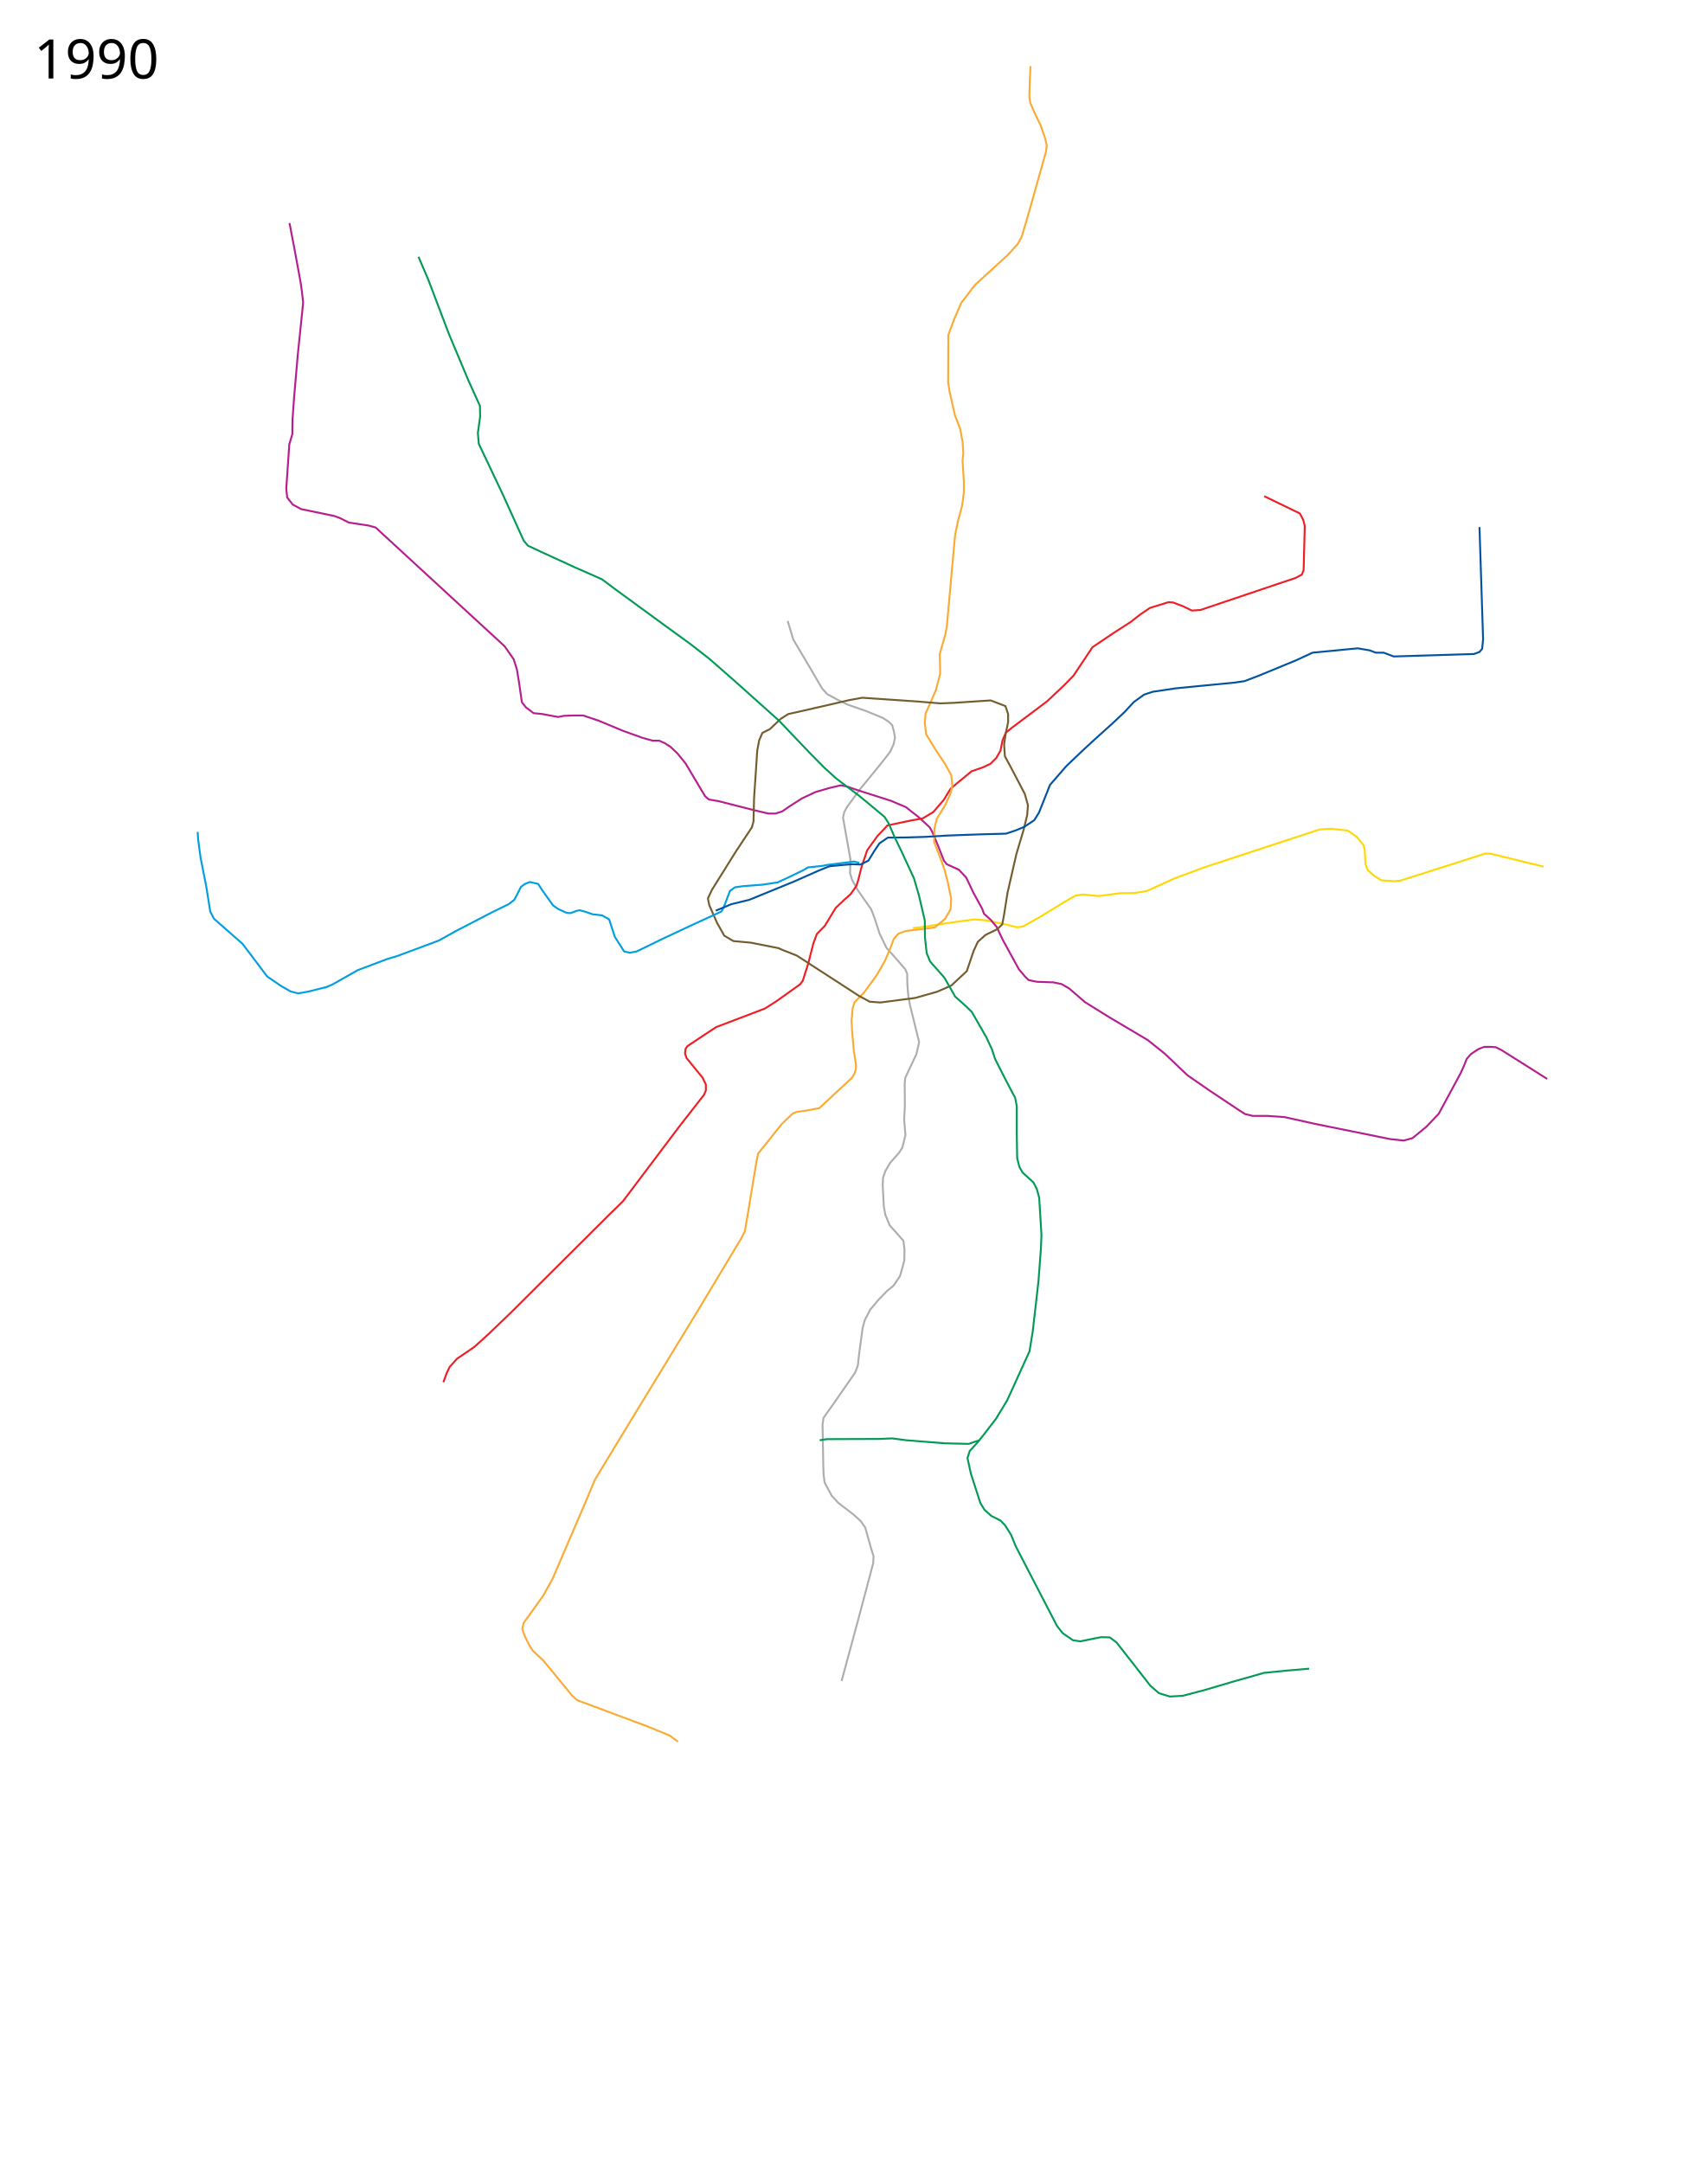
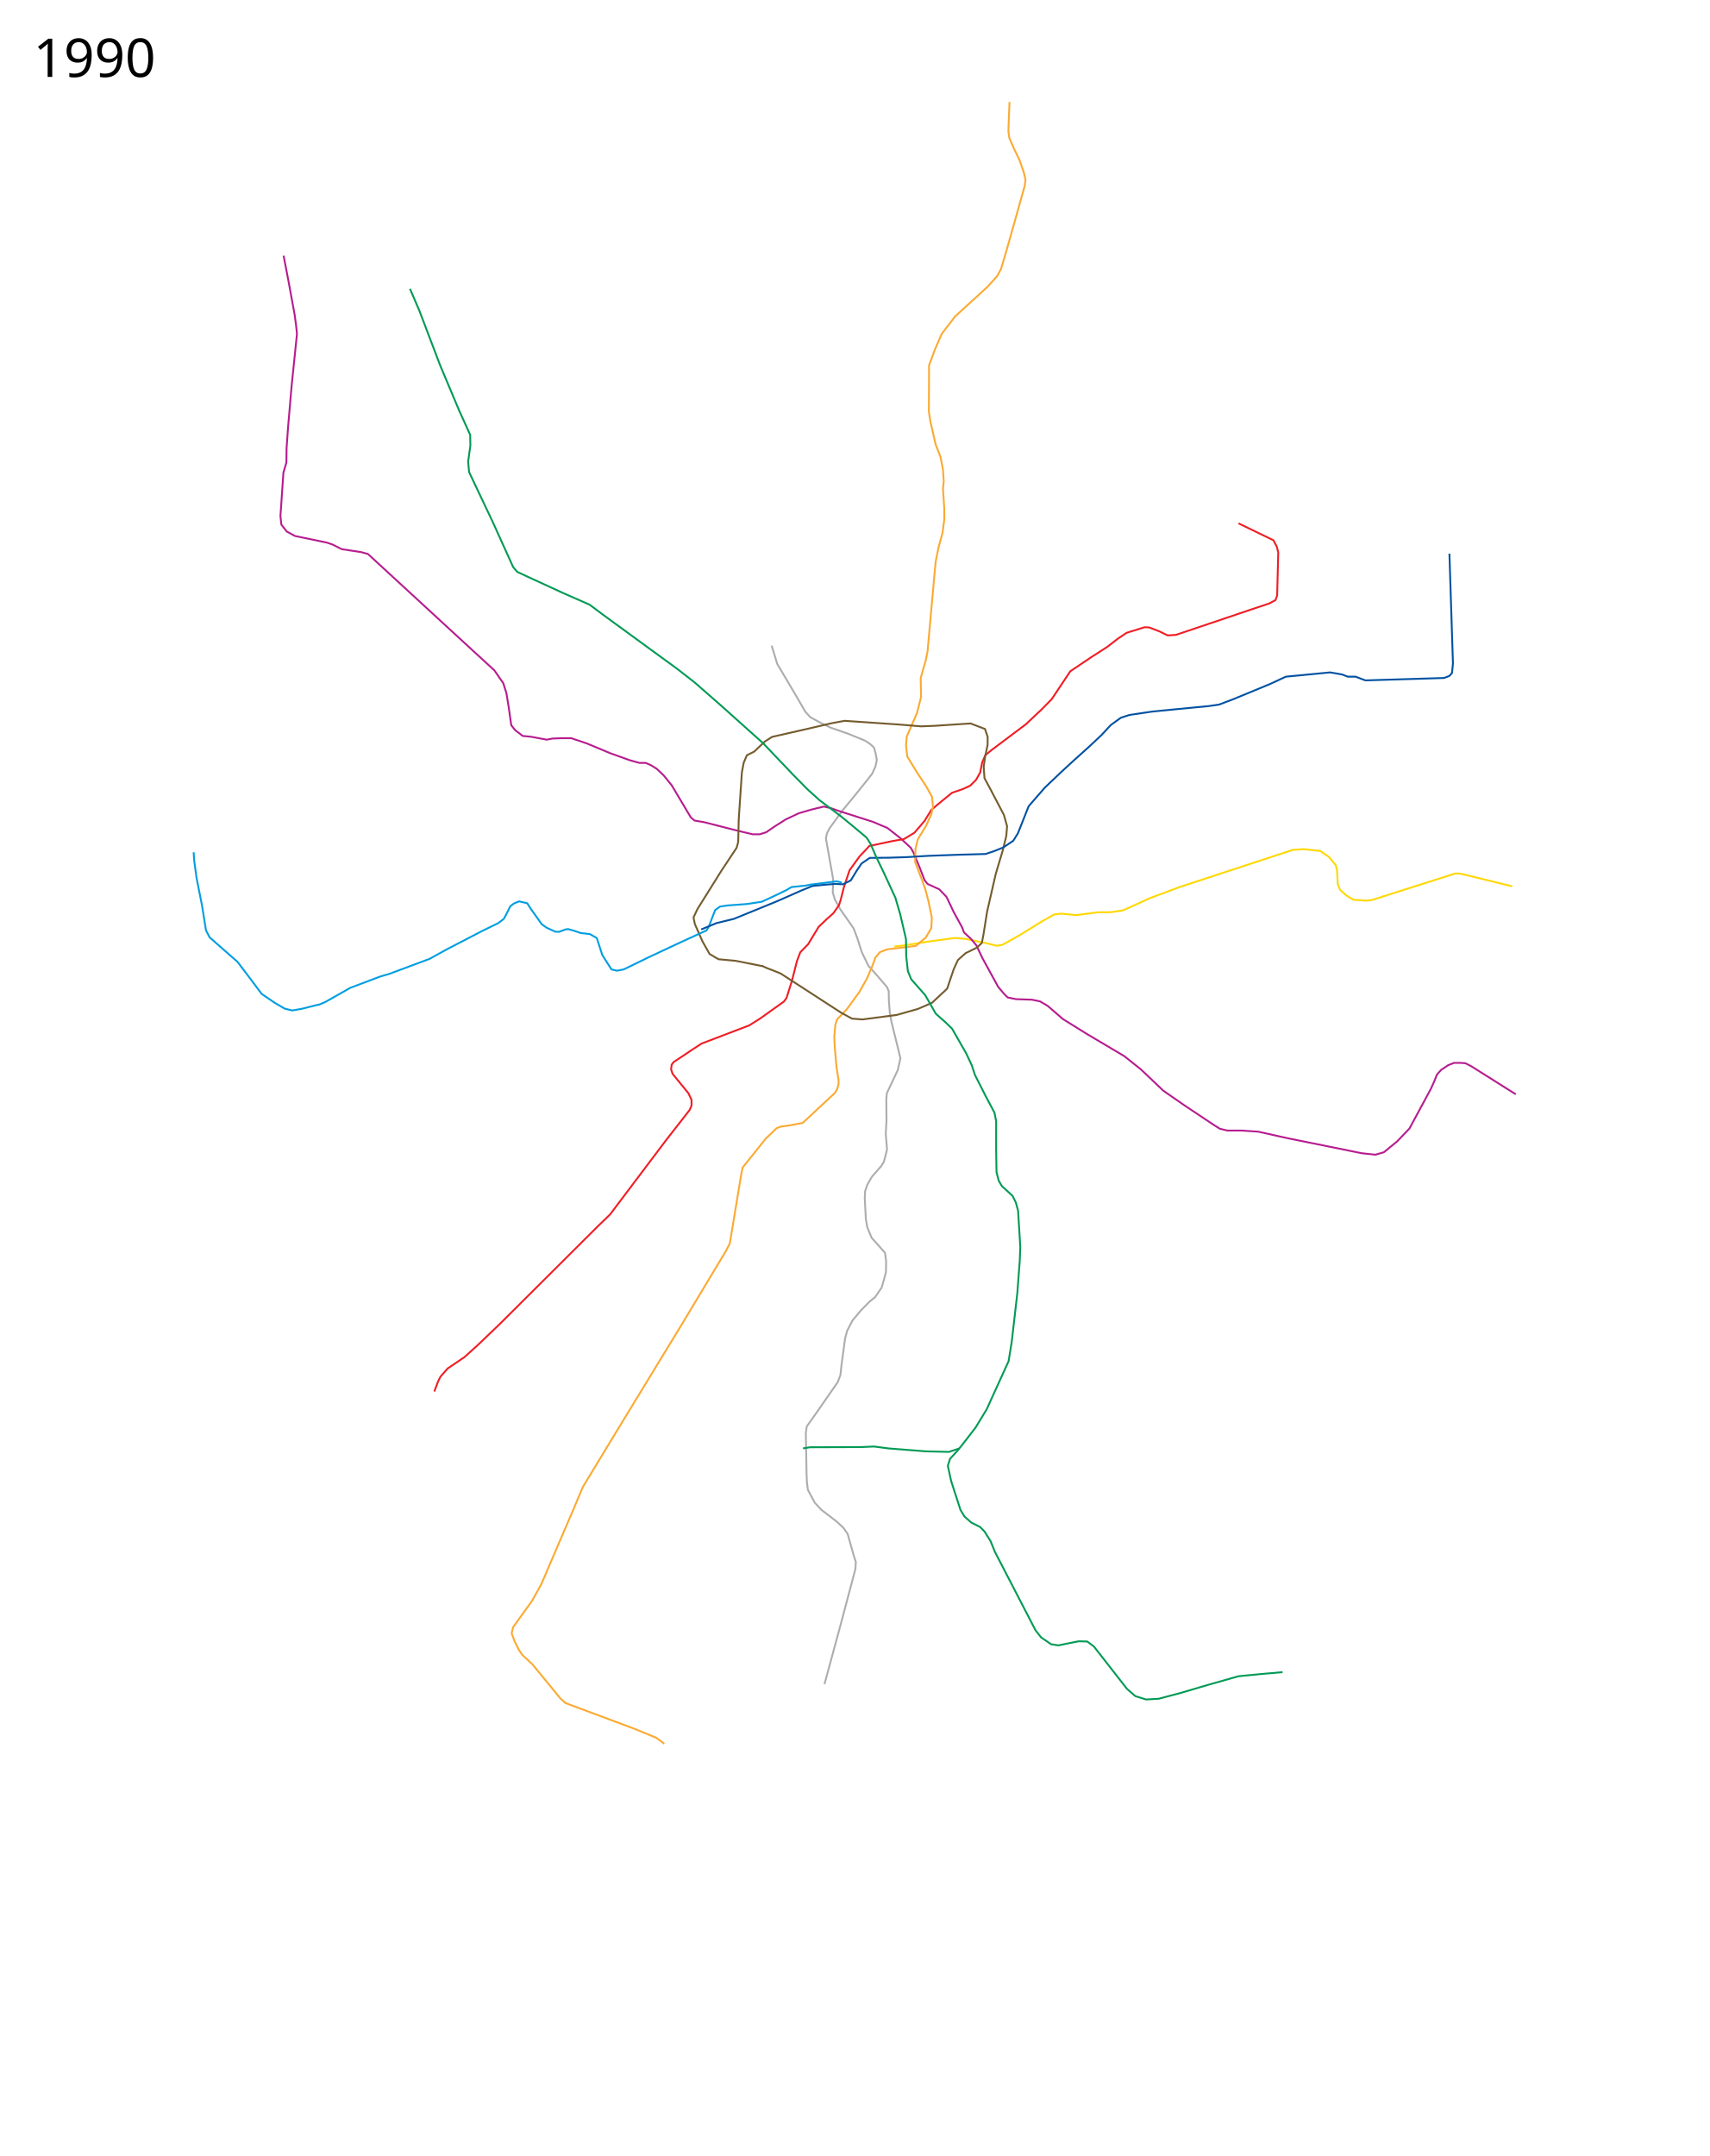
- <svg xmlns="http://www.w3.org/2000/svg" width="4500" height="5701.364">
+ <svg xmlns="http://www.w3.org/2000/svg" width="4600" height="5800" viewBox="0, -100, 4600, 5800">
  <path d="M2218.188 4430.747l44.312-163.383 39-147 1-18.5-6-18.5-16-57-11.5-16.5-18.5-17-41-31.5-17.5-19-18.5-34.5-2.5-19.5-1-21.5-2-112 2.5-17.5 27-38 56.5-81.5 7-18.5 3-27.5 9.5-70.5 5.5-21 14.5-28 22.5-27 22.5-23 16-13 17.5-25.5 5.5-19 6-22.5.5-29.5-3-22.5-14.5-16.5-21.5-24-11.5-28-4-22-3-57 1-18.5 6-17.5 12.5-21.5 24.5-28 7.5-12 4.5-17 4-16.5-3.5-41 2-36-.5-58.5 1.5-15.5 29.5-62.5 7-31.5-5-20.5-19-77-4.5-24.5-2.5-31-.5-27.5-5-11.5-28-32.5-21.5-24-18-37-12.5-39-9.5-25-36-51.5-14.5-26.5-5.5-18 1-36-19.5-110 3-14 7-13.5 35-48 32.5-39.5 29-36 18-23 9-20 3.5-17-3-16.5-4.5-16.5-10-9.5-14.5-9.5-44-18-48.5-17-28-13.5-26.5-14.5-13.5-15-27-46.5-48.5-82-14.905-49.03" fill="none" stroke="#acadaf" stroke-width="5" stroke-linejoin="round" />
  <path d="M2406 2446.364l25.5-3 71-11 66-9 29.5 2.5 55.5 11.5 28 7 15-2.5 44-24.5 65-40 30-17 19-2.5 41 4 57-7.5 37-.5 32.5-5 72.5-33 79-29.5 304.5-100 29.5-2 45 5 23.5 16.5 17.5 21.5 3.5 12.5 2 38 6 15.5 16.5 15 19.5 12 34 2.5 15.5-1.5 224.5-71.5 14.5.5 139 34" fill="none" stroke="#ffd803" stroke-width="5" stroke-linejoin="round" />
  <path d="M763 587.864l12.5 65 17 92.5 3.5 25 3 27.5-14.5 141-9.5 110.5-4 56-.5 39-8 27-8 117 2.5 23 14.5 18.5 22 12 86.5 18 14.5 5 25 12.5 52.5 8 18 5 19.5 18 259 238.5 61.5 56.5 24 34.5 8.5 27 6 37 7 49 10.5 13.5 20.5 15.5 21.5 2 43 8 15-3 25.5-1h25.5l41.5 14 63.5 26.5 51.5 18.5 27 7.5h17l14.5 6.5 15 9.5 18.5 17.5 21.5 26.5 51.5 86.5 10 8.5 26 4.5 92.5 23.5 38 9h19l17.5-5.5 21-14.5 31.5-20 35-16.5 36-10.5 31.5-7.5 18.5 4 21 7.5 92.5 29.5 39 16.5 35 27.5 28 26 7 12.5 16 38.5 14 36 7.94 10.096 31.56 14.404 19.5 20.5 19.5 41 22.5 41 5 13.5 19 17.5 14.5 17.5 16 34 42.5 77.5 16 19 9.5 9.5 22.5 4.5 43 1.5 21.5 4.5 20.5 12 41 35.5 63.5 39.5 102 60.5 44.5 35.5 60.5 57.5 57 39.5 78 52 16.5 10.5 20.5 5h38.5l44.5 3 81 18 197.5 40 36.5 4 23-6.5 36-29.5 33-34.5 57.5-106.5 9-20 7.5-18.5 11-12.5 19.5-13 15.5-6h18l12.5 1 15 7.5 120.5 76" fill="none" stroke="#b61d8e" stroke-width="5" stroke-linejoin="round" />
  <path d="M3332 1307.864l94 45.5 9 17 4 16-3 116-4.5 12-16.5 9-46.5 15.5-204.5 69-22.5 1.5-22.5-11-27.5-10.5-12-.5-48.5 15-24.5 16.5-27 21-43.5 28-56.5 38-50 75-26 26.5-43.5 41-92.5 69.5-16.5 13.5-8.5 19.5-5.5 27.5-11 19.5-15.5 15.5-20.5 9.5-29 10-39 32-16.5 14-18 29.5-27.5 32-28.49 17.062-29.01 4.938-64 13.5-6.5 7.5-19.5 20.5-27 37.5-15 45-9 35.5-4.5 13.5-15 21.5-17 15-22.5 21.5-28.5 47-21 21.5-9 24-13.5 53-14.5 46-7 9.5-64.5 46-28.5 18-128.5 49-27.5 18-48 32-5 7-1.5 12.5 4 12 42.5 52 8.5 18v15.5l-5 11.5-65.5 84-148.5 197-32.5 31.5-264 263-59.5 57-36 32.5-45 30.5-19.5 22-7 14.5-9.5 25.5" fill="none" stroke="#ef1e25" stroke-width="5" stroke-linejoin="round" />
  <path d="M2716 174.364l-2 48-1 31 2.5 18 13 29.5 14.5 30 11.5 33.5 4.5 19-2 16-26.5 94.5-23.5 83-14 47-10 18.5-25.5 28.5-88 80.5-36 47-19 44-15 40.5v18.5l-.5 106 4 26 14 61.5 13.5 35 6.5 34 2 31-2 19.5 3.5 55v27.5l-4.5 35.5-11 40.5-7.5 37-3 30.5-8 89.5-11 122-4.5 23-14 49 1 51.5-11 43-27.5 63-2 24 3.5 30 26 42.5 24 36 16.5 30 2.5 26.5-4.5 20.5-14.5 31.5-22 36-6 26-1 34.5 8.5 22.5 10.5 27 8.5 24 8.5 32.5 9 43.5-1.5 28.5-14.5 25-27 22.5-17 2.5-60 7-19.5 7.5-12 14-9.5 25.5-13.5 31.5-21 37-33.5 46-26 27-4.5 14.5-3 32.5 1.5 30 4.5 51 5.5 35v11.5l-3.5 12.5-6.5 11-86.5 80.5-34.5 6.5-25 3.5-11 4.5-29 28-62 77.5-4 19.5-30.5 184.5-10.5 20.5-119 198-177.5 291-88.5 146-25 59.5-68.5 159.5-17.5 41-25.5 46-51 71-4 16.5 7.5 20.5 12 24 9 13.5 27 25 44 53.5 31 38 14 13 187.5 70 57 23.5 21.5 16" fill="none" stroke="#fbaa33" stroke-width="5" stroke-linejoin="round" />
  <path d="M2053.94 2499.584l-74.953-14.849-45.962-4.243-24.041-14.142-19.092-33.94-20.506-46.67-3.536-17.678 10.607-22.627 63.64-101.823 41.719-62.933 4.242-15.556 1.415-60.811 8.485-126.572 4.95-26.164 8.485-19.799 19.799-9.899 28.284-26.87 19.8-12.728 99.701-22.627 60.811-14.143 34.649-6.364 145.664 9.9 60.104 4.95 36.062-1.414 96.874-6.364 38.89 14.849 7.072 21.213v21.213l-6.364 30.406-4.243 28.284 2.121 31.113 14.85 27.577 37.476 71.418 8.486 30.405-2.122 26.163-9.9 40.305-18.384 61.519-23.335 101.823-9.899 62.226-4.243 21.92-13.435 12.728-30.405 14.849-20.506 18.385-11.314 24.748-17.678 52.326-41.012 38.184-37.477 16.264-57.275 16.263-91.924 12.02-28.284-2.12-29.699-16.264-162.634-105.359-21.214-8.485-14.849-5.657-14.142-6.364" fill="none" stroke="#745c2f" stroke-width="5" stroke-linejoin="round" />
  <path d="M855.5 2603.864l19-8 27.5-15.5 40.5-23 79.5-30 25.5-7.5 108.5-40.5 47-26 95.5-49.5 42-20.5 15-11.5 7.5-14 10-20 10-7.5 13.5-5.5 22 5 8.5 13.5 30.5 43 13.5 9.5 23 10.5 10 .5 17.5-6.5 7-1 16 4.5 17.5 6 25 3 18.5 10.5 15 46 24.5 38.5 15 3.5 18-3.5 70-34 80-37.5 54.5-25 18.5-8.5 6-10 11-29 6-15.5 13-9.5 20.5-3 52.5-4 39.5-6 34.5-16 31-15 14.5-8.5 38-4 12.5-2.5 35.5-4.5 35.5-4.5 14 3.5" fill="none" stroke="#019ee0" stroke-width="5" stroke-linejoin="round" />
  <path d="M1886.5 2400.364l41-17 47-11.5 117.5-48 64.5-28.5 29.5-12 36-3.5 25-2 21 1 21-10.5 15.5-25.5 13.5-20 22-15 50.5-.5 48.5-1.5 58-3.5 82.5-3 72-2 24-8 23.5-9.5 27-18 12.5-20 29-73 43-49.5 43.5-41.5 32-29.5 45-40.5 32.5-30.5 25-27 27-19.5 23-7.5 60.5-9 71-7 83-8 27-4 37-14 100.5-41.5 42-19.5 39.521-3.78 79.479-7.72 32 5.5 15.5 6h21l26.5 10 211.5-6.5 14.5-5.5 7-8 2.5-25.5-9.5-295.5" fill="none" stroke="#0252a2" stroke-width="5" stroke-linejoin="round" />
  <path d="M1103 676.864l25.5 59.5 55.5 146 51.5 122.5 29.5 65 .5 28.5-6 43 2.5 28.5 63.5 134 55 121.5 11 13 31 14.5 92.5 42.5 71.5 31.5 34 25.5 131.5 96 70 51 48 37.5 68.5 60 114.5 102.5 80.5 84.5 39.5 40 31.5 28.5 59 44.5 31 25.5 37 31 10.5 16.5 16 37 18.5 38 32.5 70.5 13 44.5 15.5 66.5.5 45.5 4.5 40.5 9 22 37.5 42.5 17.5 30.5 11 19.5 27.5 24.5 16.5 16 38 66.5 15 32 8.5 26 30.5 60 22 41.5 4.5 22.5v77l1 60.5 6 23 8.5 14.5 28.5 26 9 18 6 22 6 98-1.5 37.5-6.5 86-15 131-8.5 52.5-59 129.5-29.5 48.5-33.5 43.5-17 21-18.5 20-6 19 9 41 25 77.5 11 18 18 16 24 12 12 12.5 16 25.5 12 29.5 109 210.5 15 19 27 18.5 19.5 3 36.5-7.5 18-3.5 23 .5 17.5 13 36.5 46.5 53 68 22.5 19.5 29 9 34-2 57-15 78-23 79.5-22.5 61-6 57.5-5" fill="none" stroke="#029a55" stroke-width="5" stroke-linejoin="round" />
  <path d="M2581.5 3796.364l-28.5 9.5-62.5-1.5-101-8-38-5-34 1.5-138.5.5-18.5 3" fill="none" stroke="#029a55" stroke-width="5" stroke-linejoin="round" />
  <path d="M520.927 2192.748l1.42 21.165 6.364 47.376 14.85 74.954 10.606 66.468 9.9 19.092 74.953 65.76 33.234 43.841 31.82 42.427L740 2598.363l26 15 20 5 26-4.5 45.5-11.5" fill="none" stroke="#019ee0" stroke-width="5" stroke-linejoin="round" />
-   <text x="89.453" y="206.965" style="line-height:125%;-inkscape-font-specification:Sans" font-size="144px" font-weight="400" letter-spacing="0" word-spacing="0" font-family="Sans">
-     <tspan x="89.453" y="206.965">1990</tspan>
+   <text x="89.453" y="106.961" style="line-height:125%;-inkscape-font-specification:Sans" font-size="144px" font-weight="400" letter-spacing="0" word-spacing="0" font-family="Sans">
+     <tspan x="89.453" y="106.961">1990</tspan>
  </text>
-   <text x="89.453" y="5599.325" style="line-height:125%;-inkscape-font-specification:Sans" font-size="144px" font-weight="400" letter-spacing="0" word-spacing="0" font-family="Sans" />
+   <text x="89.453" y="5597.961" style="line-height:125%;-inkscape-font-specification:Sans" font-size="144px" font-weight="400" letter-spacing="0" word-spacing="0" font-family="Sans" />
</svg>
